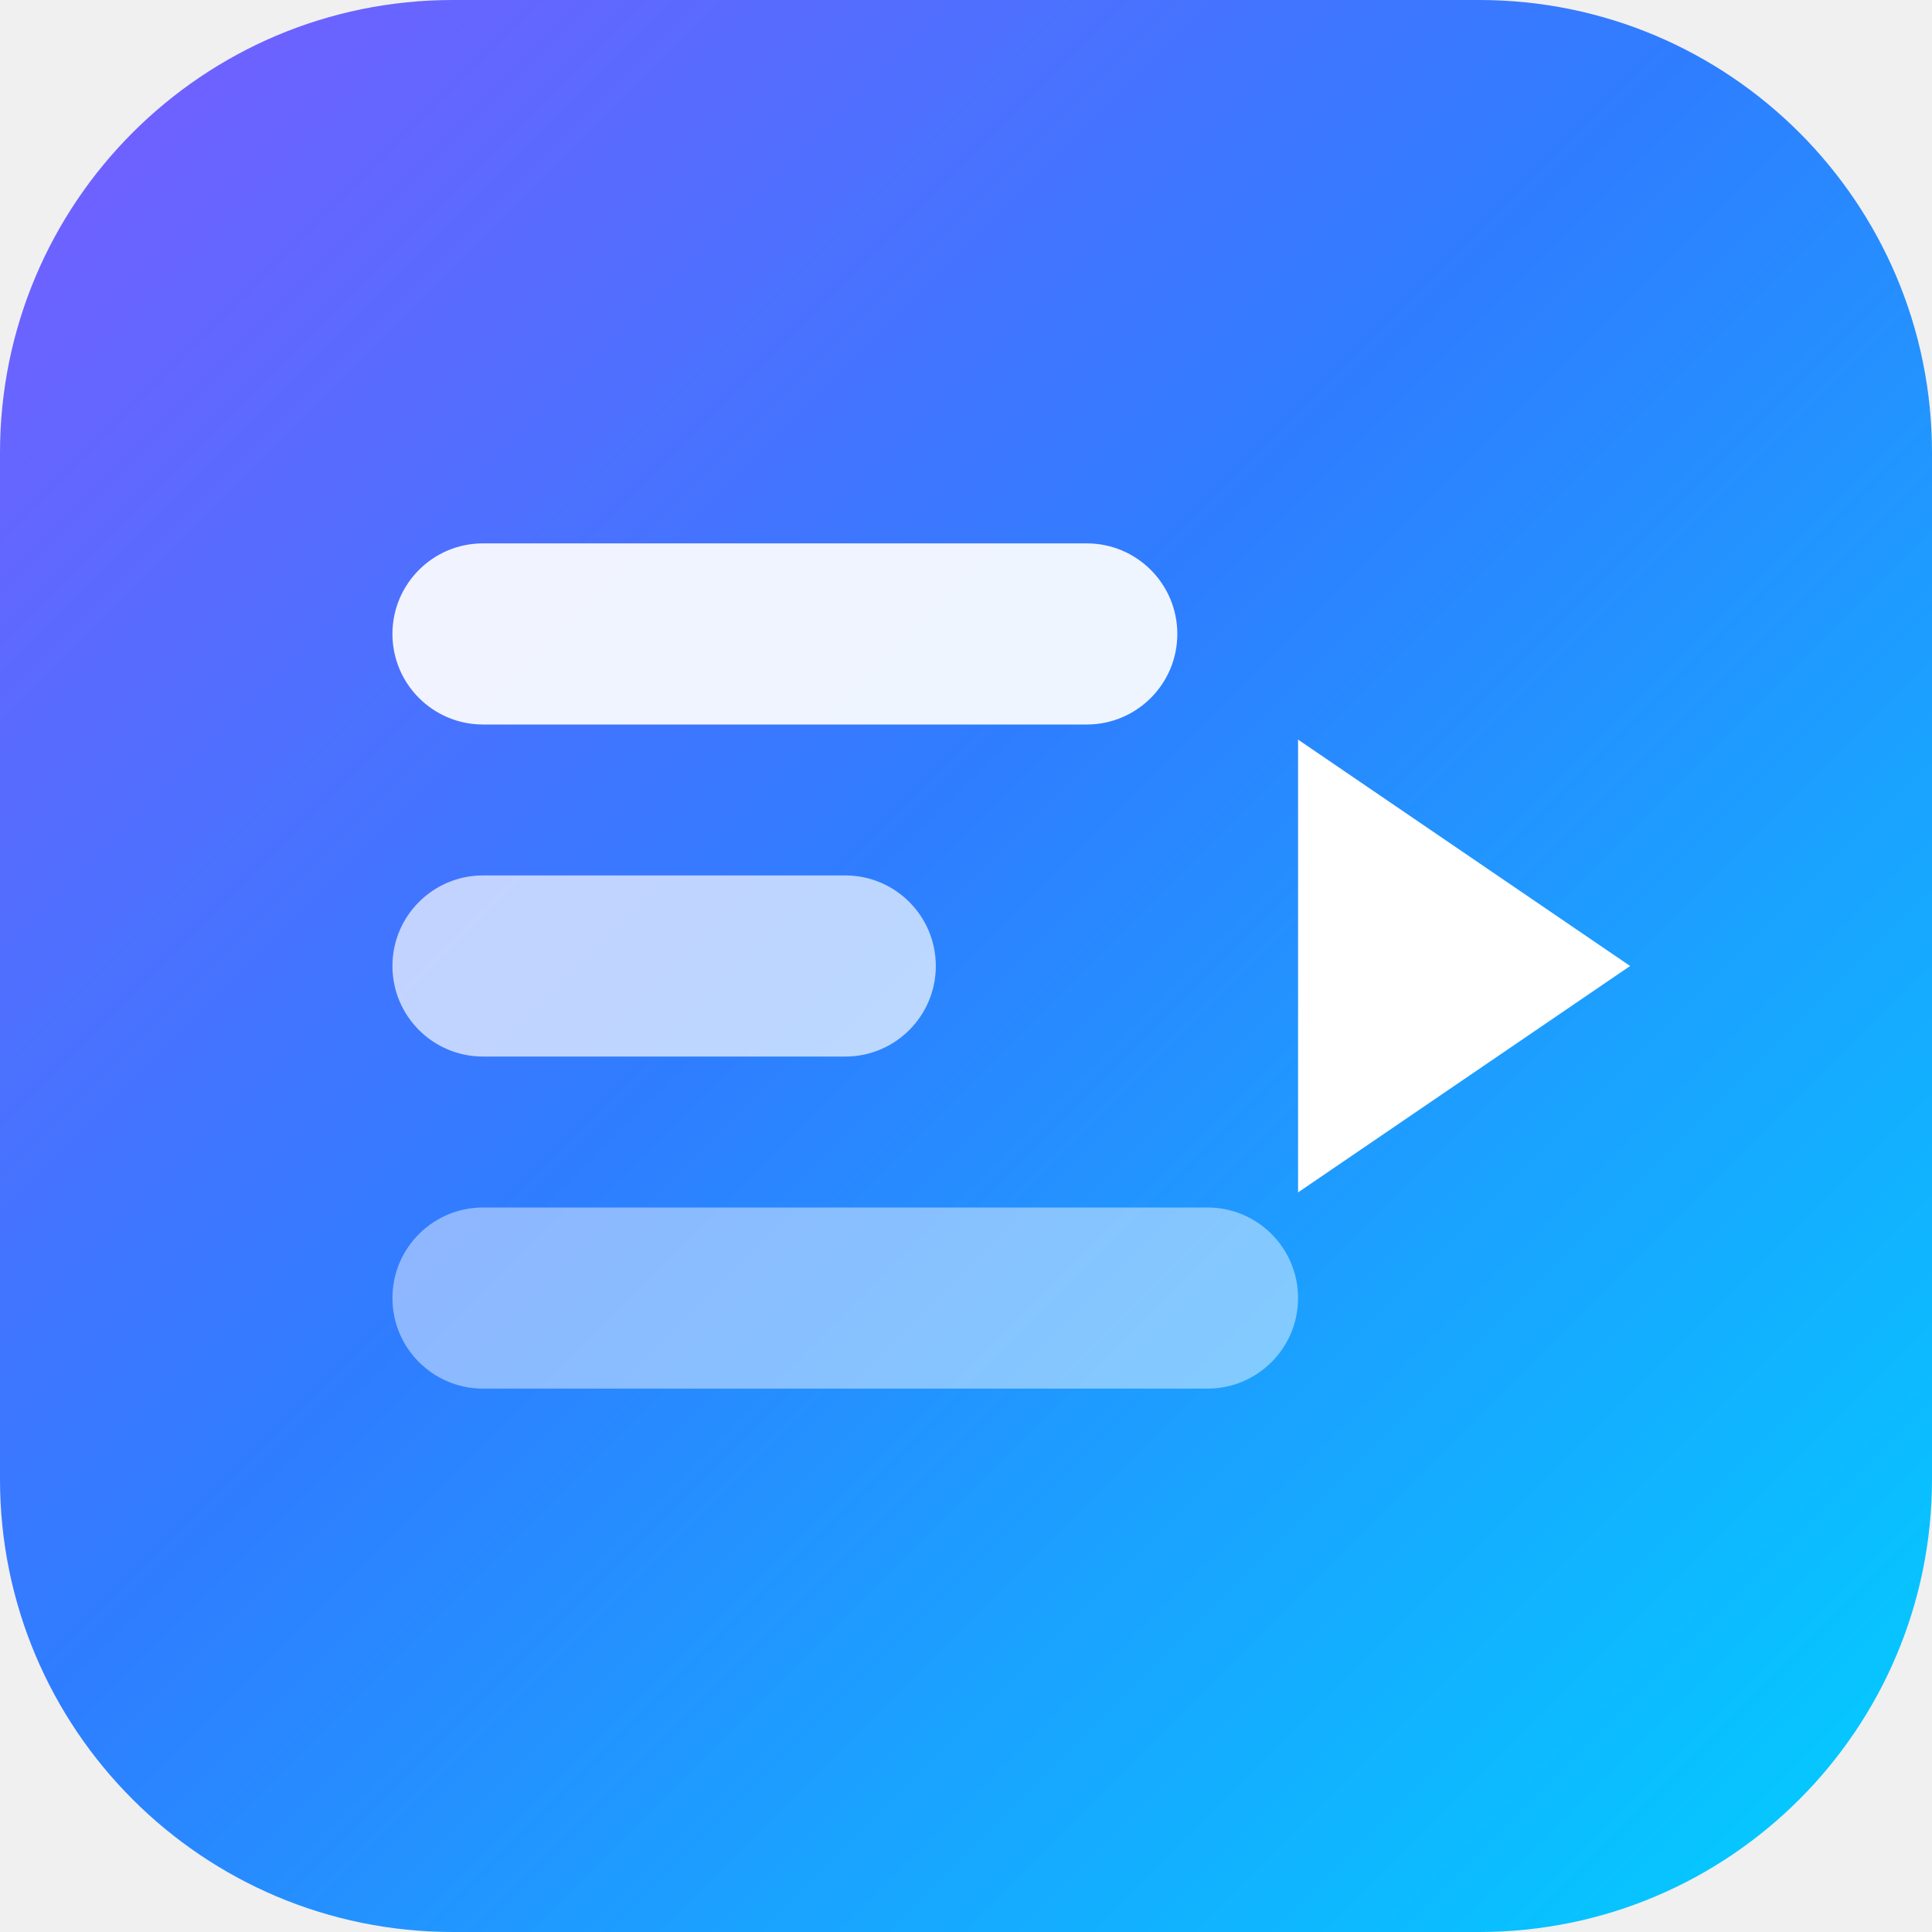
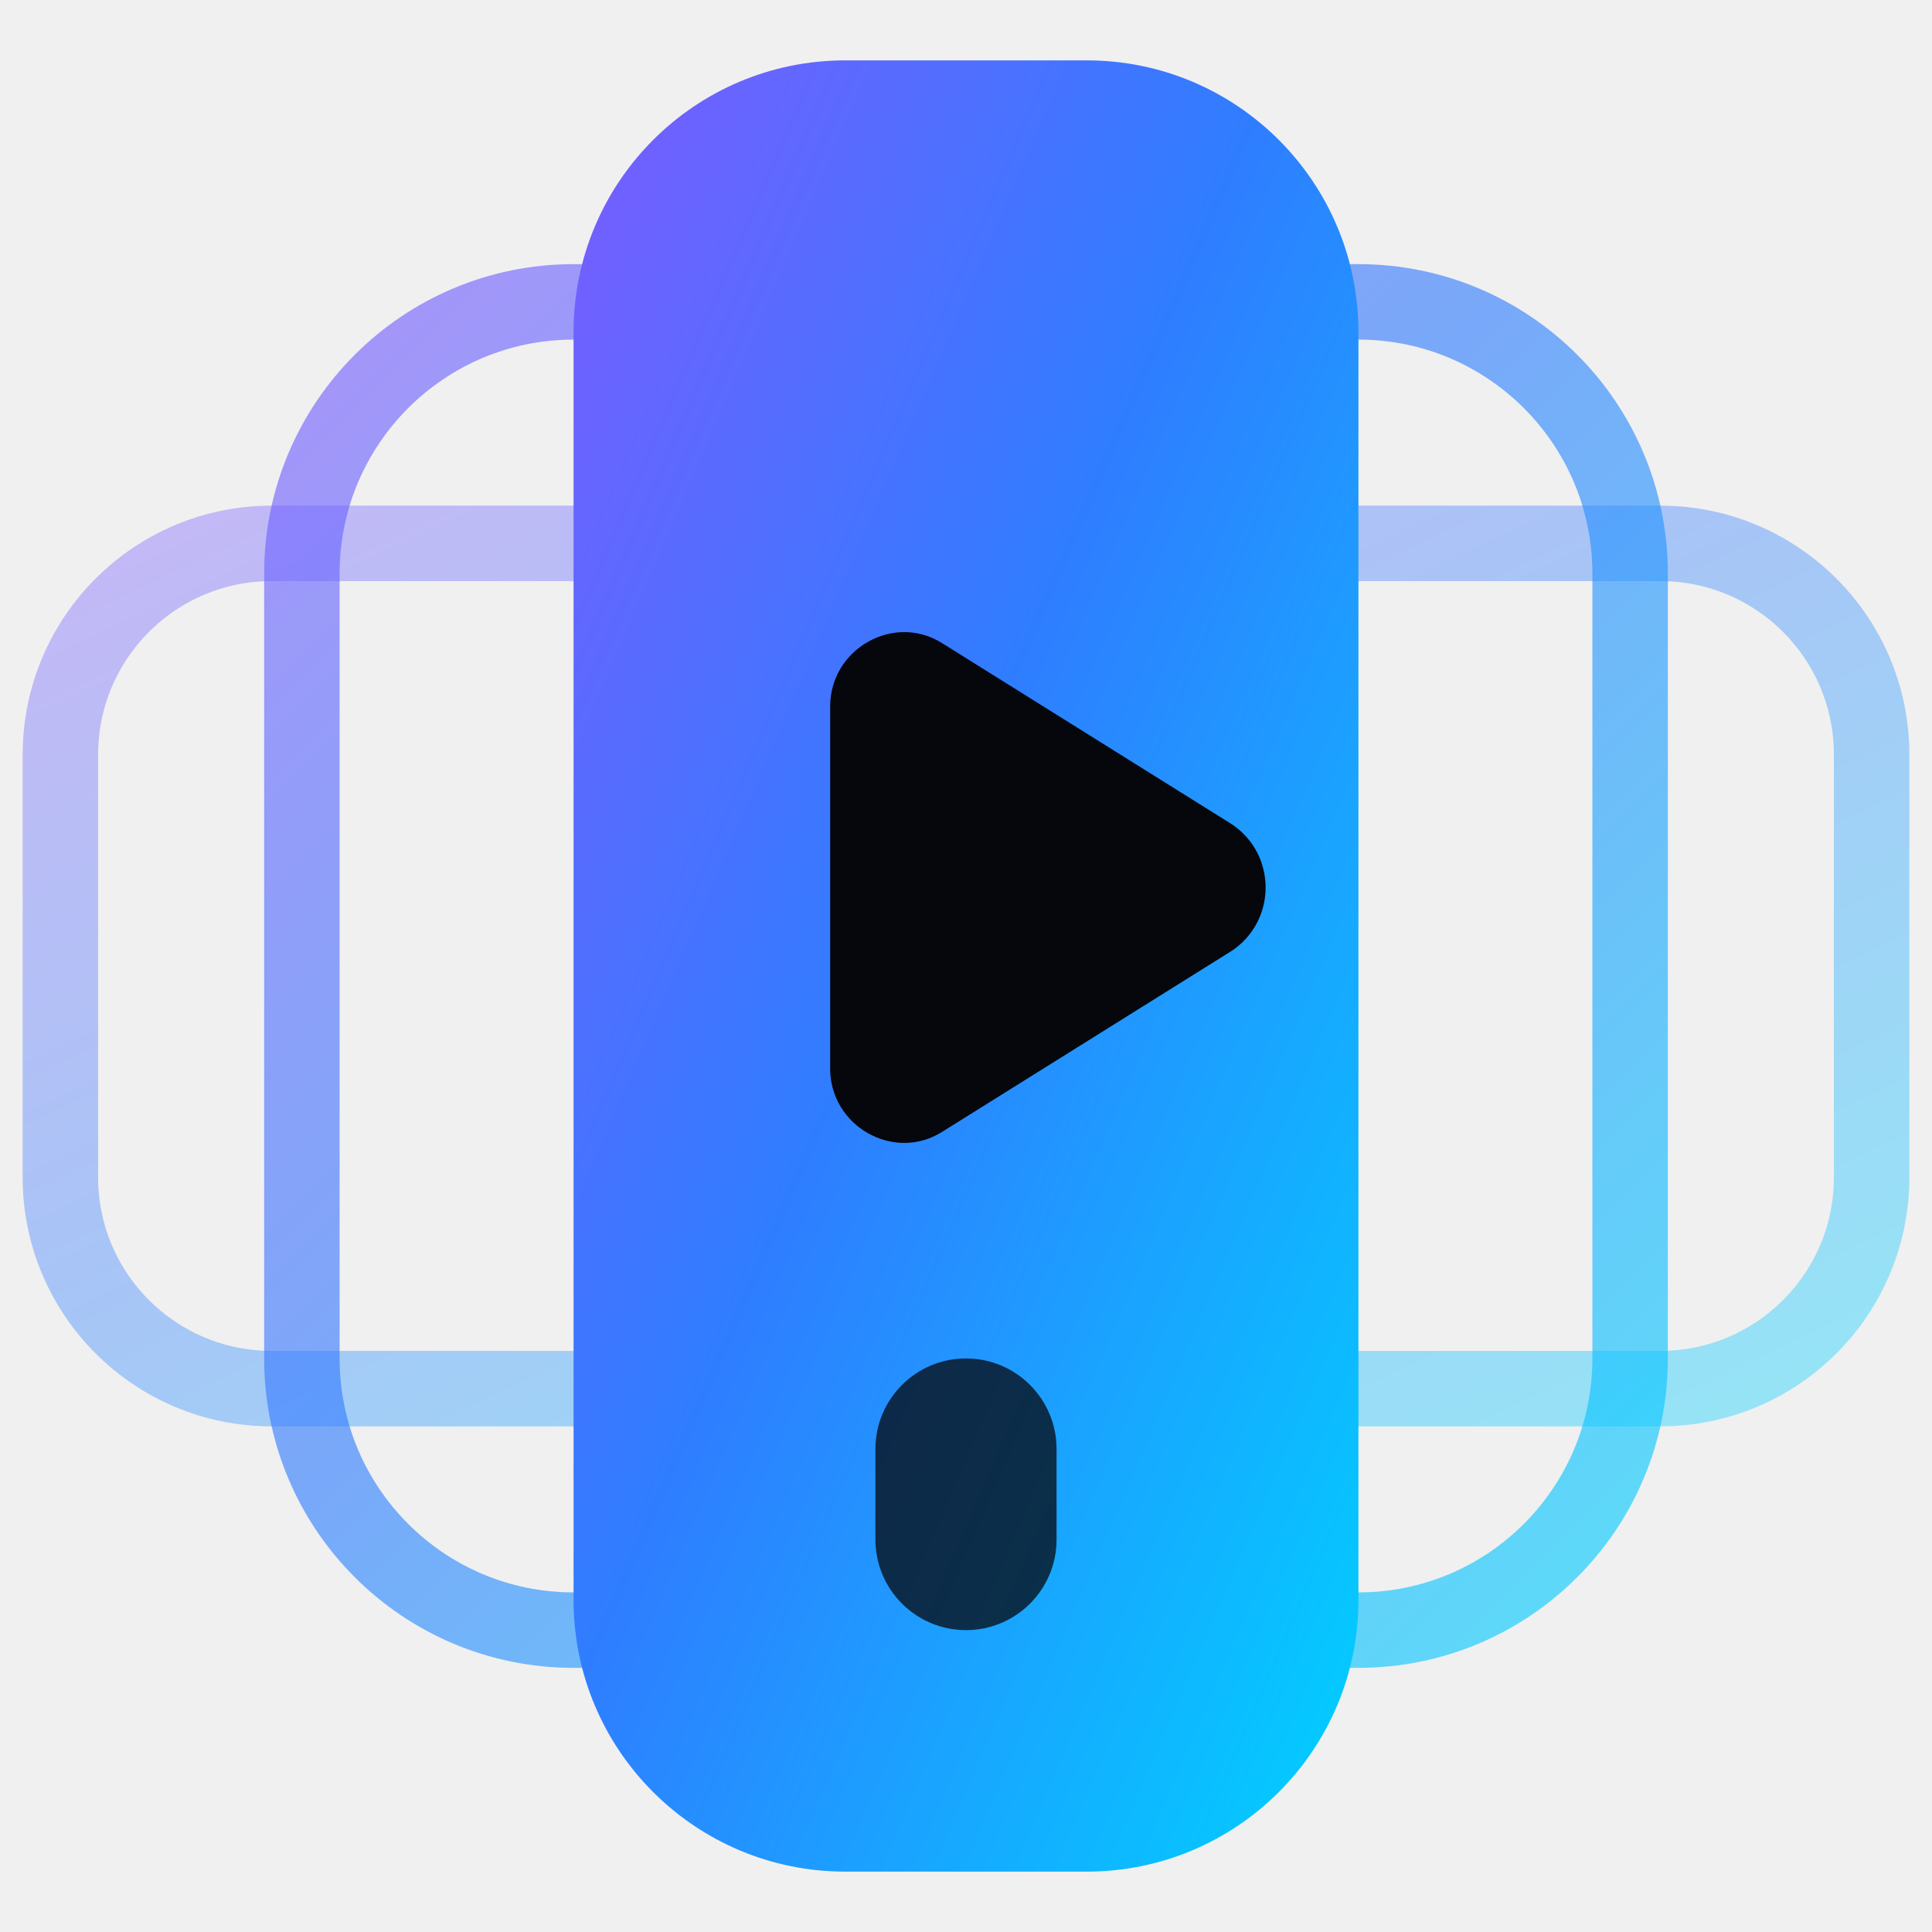
- <svg xmlns="http://www.w3.org/2000/svg" viewBox="0 0 64 64" width="64" height="64">
+ <svg xmlns="http://www.w3.org/2000/svg" viewBox="0 0 64 64" width="64" height="64" role="img" aria-label="OmniDx Studio">
  <defs>
-     <linearGradient id="g" x1="0" y1="0" x2="1" y2="1">
+     <linearGradient id="omni-g" x1="0" y1="0" x2="1" y2="1">
      <stop offset="0" stop-color="#7a5cff" />
      <stop offset="0.45" stop-color="#2f7dff" />
      <stop offset="1" stop-color="#00d1ff" />
    </linearGradient>
  </defs>
-   <rect width="64" height="64" rx="15" fill="url(#g)" />
-   <rect x="13" y="18" width="26" height="6" rx="3" fill="#fff" opacity=".92" />
-   <rect x="13" y="29" width="18" height="6" rx="3" fill="#fff" opacity=".68" />
-   <rect x="13" y="40" width="30" height="6" rx="3" fill="#fff" opacity=".45" />
-   <path d="M43 24.5 L54 32 L43 39.5 Z" fill="#fff" />
+   <rect x="2" y="18" width="60" height="28" rx="7" fill="none" stroke="url(#omni-g)" stroke-width="2.5" opacity=".38" />
+   <rect x="10" y="10" width="44" height="44" rx="9" fill="none" stroke="url(#omni-g)" stroke-width="2.5" opacity=".62" />
+   <rect x="19" y="2" width="26" height="60" rx="9" fill="url(#omni-g)" />
+   <path d="M27.5 23.4c0-1.9 2.1-3.1 3.7-2.1l9.6 6.0c1.5 1.0 1.5 3.2 0 4.2l-9.6 6.0            c-1.6 1.0-3.7-.2-3.7-2.1z" fill="#05070c" />
+   <rect x="29" y="45" width="6" height="9" rx="3" fill="#05070c" opacity=".75" />
</svg>
